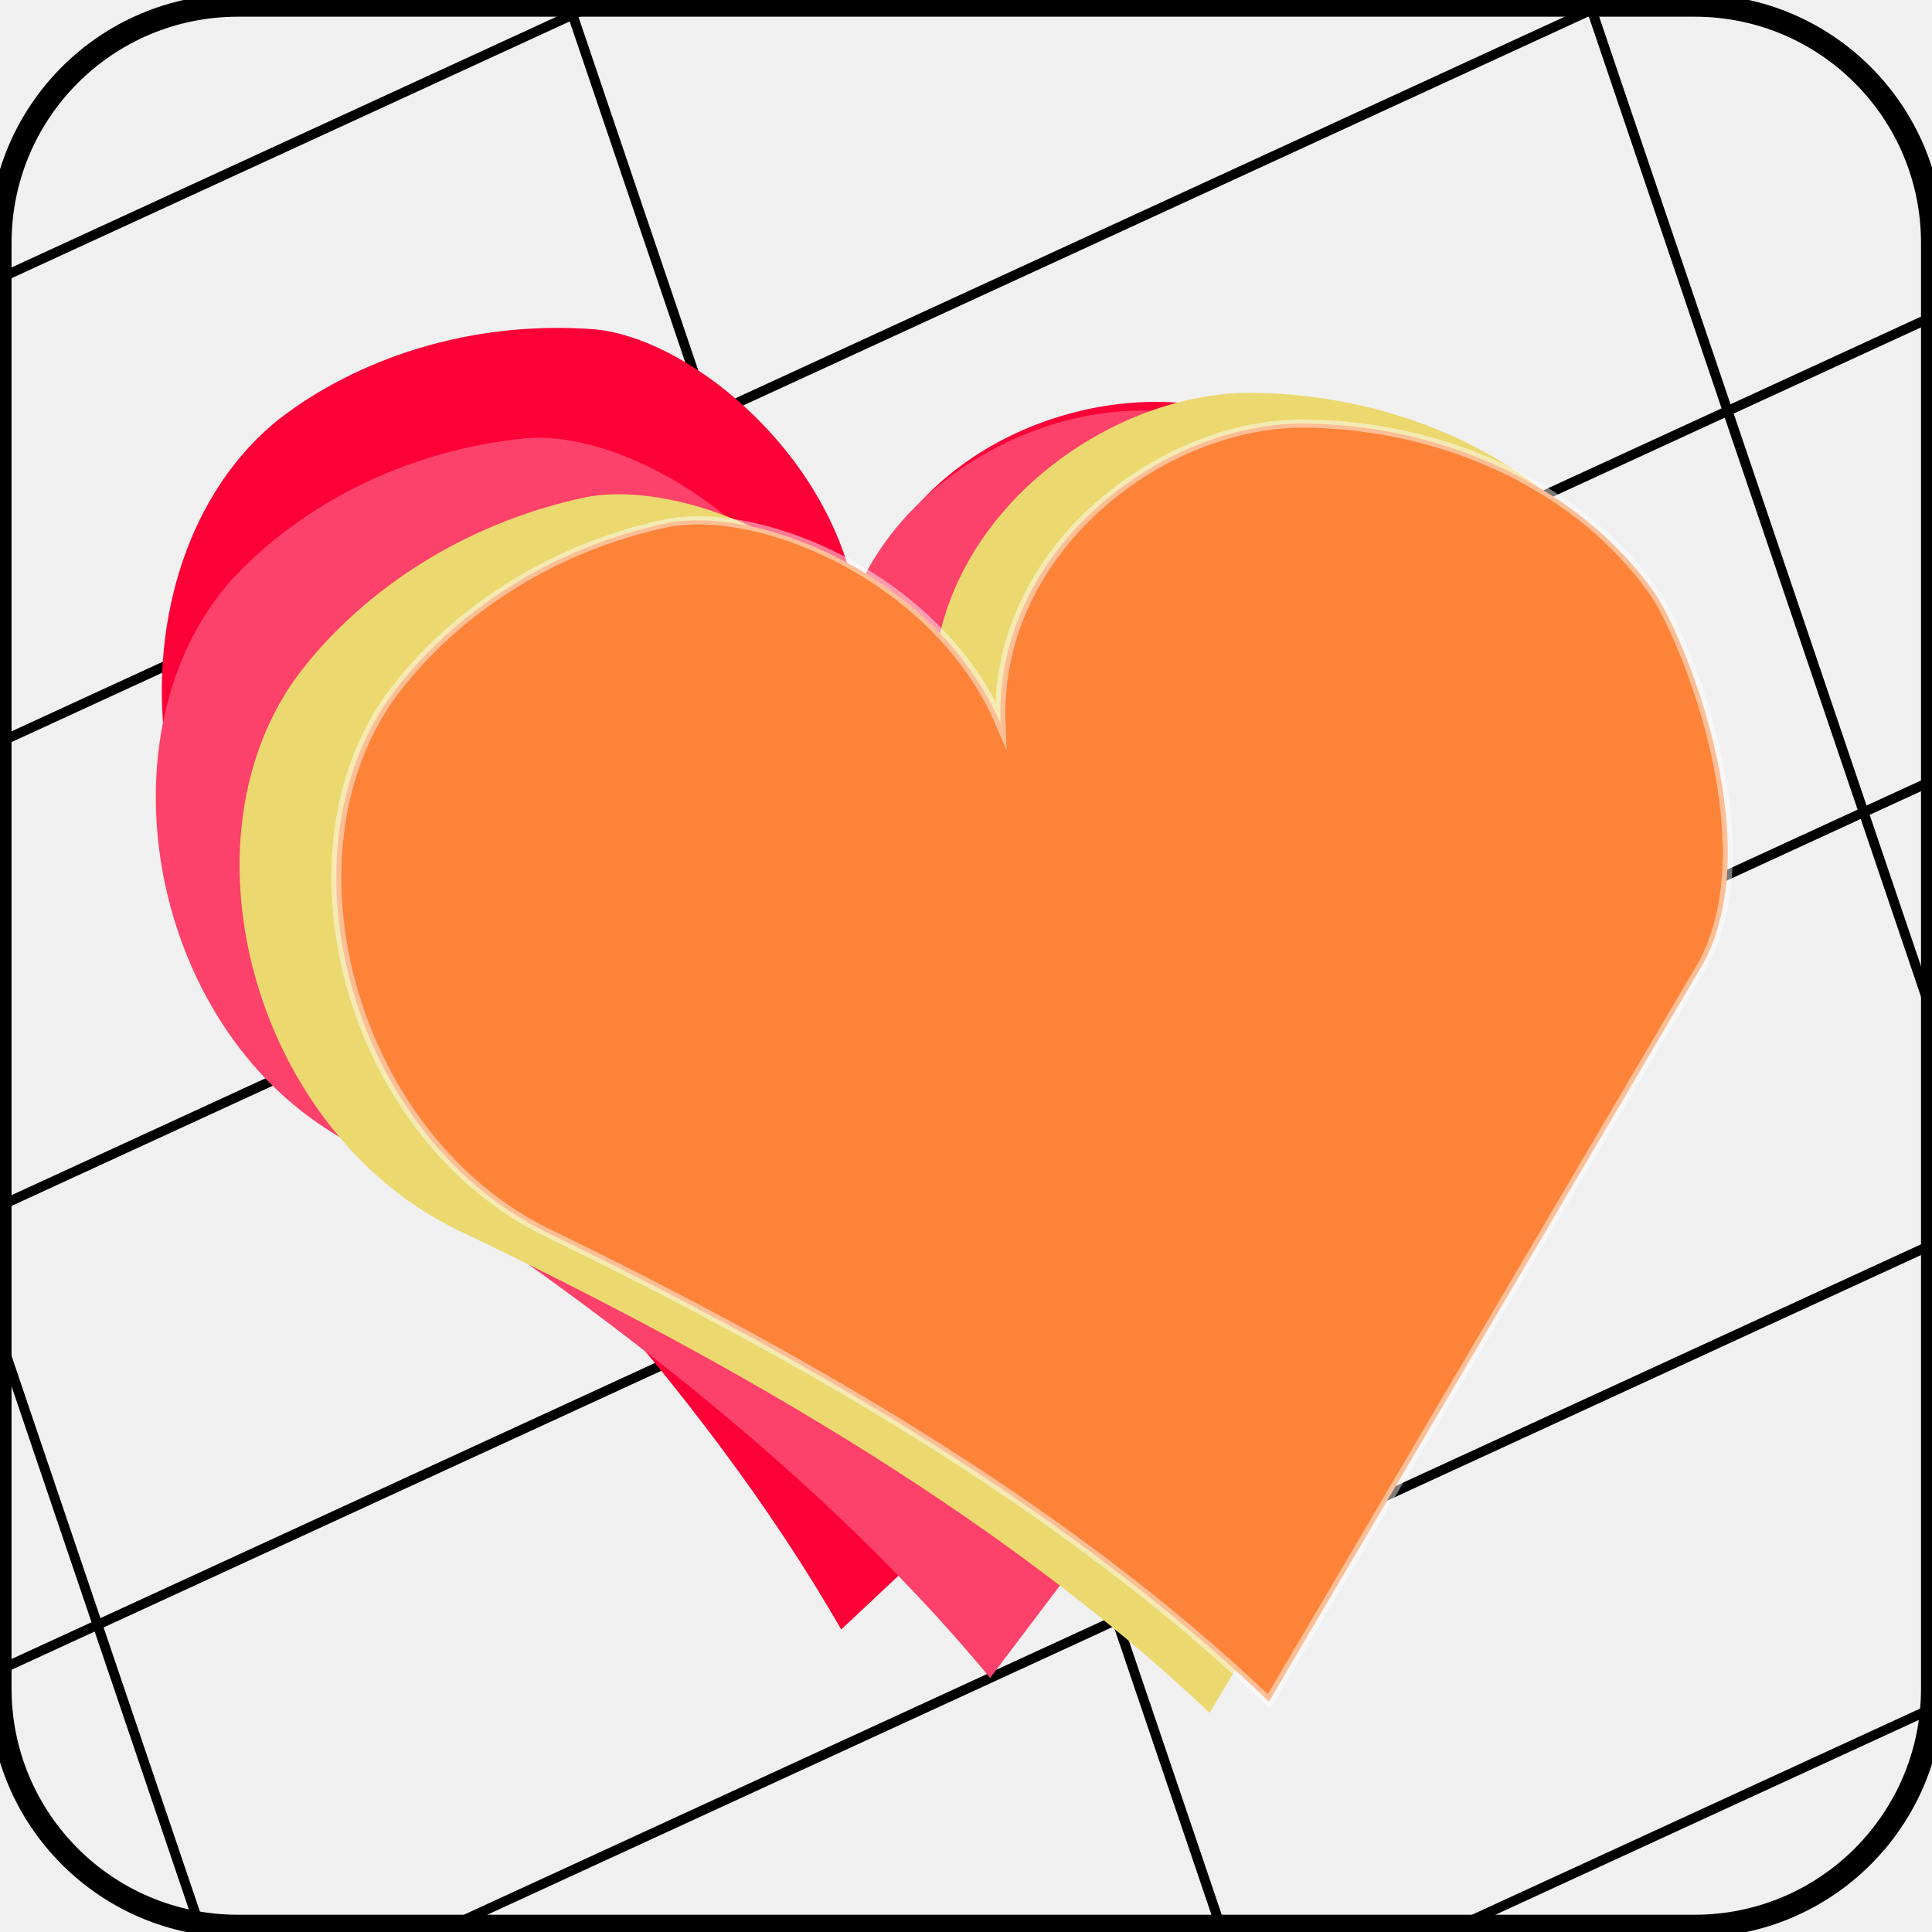
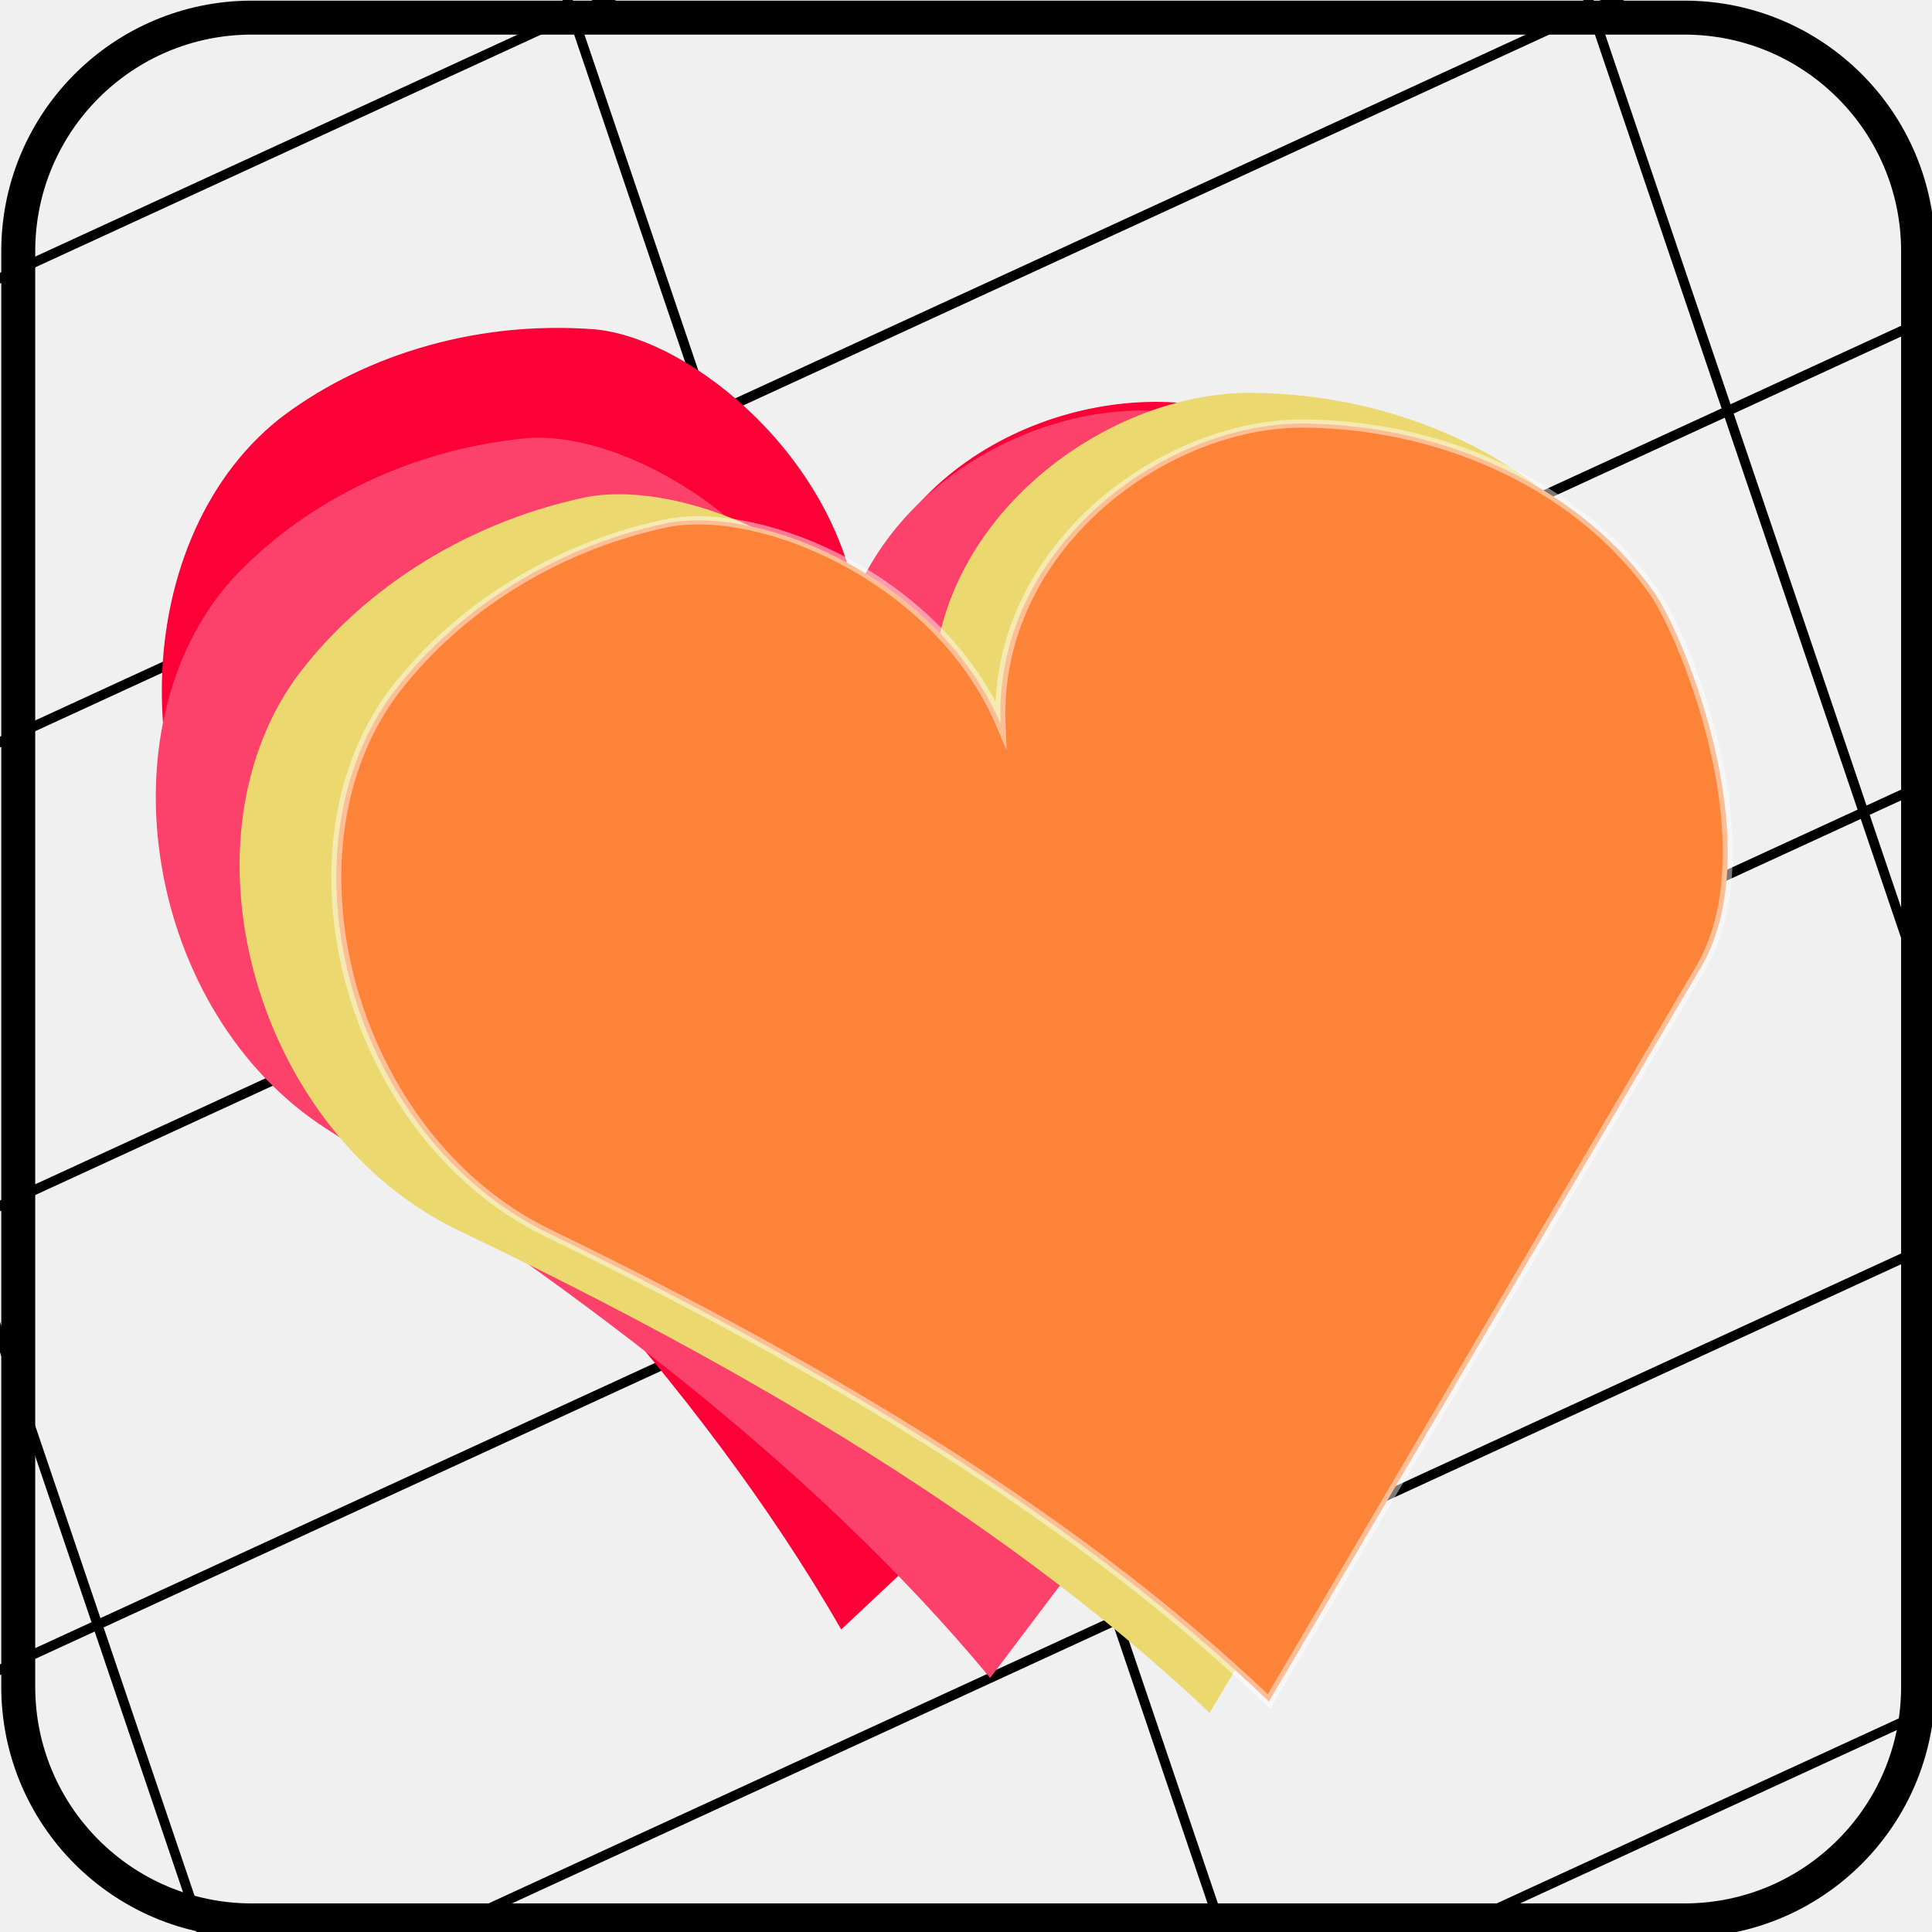
<svg xmlns="http://www.w3.org/2000/svg" width="128pt" height="128pt" viewBox="0 0 160 160" id="svg4554" version="1.1">
  <defs id="defs4556">
    <marker orient="auto" refY="0.0" refX="0.0" id="Arrow1Lstart" style="overflow:visible">
      <path id="path5334" d="M 0.0,0.0 L 5.0,-5.0 L -12.5,0.0 L 5.0,5.0 L 0.0,0.0 z " style="fill-rule:evenodd;stroke:#ffffff;stroke-width:1pt;stroke-opacity:0.473;fill:#fc8338;fill-opacity:1" transform="scale(0.8) translate(12.5,0)" />
    </marker>
  </defs>
  <g id="layer1" transform="translate(0,-892.3622)">
-     <rect style="fill:none;fill-opacity:0.423;stroke:#000000;stroke-width:1.875;stroke-miterlimit:4;stroke-dasharray:none;stroke-opacity:1" id="rect838" width="160.008" height="159.061" x="0.019" y="892.809" rx="19.677" />
+     <rect style="fill:none;fill-opacity:0.423;stroke:#000000;stroke-width:2.812;stroke-miterlimit:4;stroke-dasharray:none;stroke-opacity:1" id="rect838" width="157.337" height="157.579" x="1.511" y="893.822" rx="19.349" />
  </g>
  <g id="layer2" style="display:inline">
    <path d="M -228.291,-63.995 -58.305,437.513 M -155.161,-97.643 14.825,403.866 M -82.031,-131.29 87.955,370.219 M -8.901,-164.937 161.085,336.571 M 64.229,-198.585 234.215,302.924 m -96.856,-535.156 169.986,501.509 m -96.856,-535.156 169.986,501.509 M -228.291,-63.995 231.968,-275.762 M -217.027,-30.764 243.232,-242.531 M -205.764,2.467 254.496,-209.299 M -194.5,35.699 265.76,-176.068 M -183.236,68.93 277.023,-142.837 m -448.996,244.998 460.259,-211.767 M -160.709,135.393 299.551,-76.374 M -149.445,168.624 310.814,-43.143 M -138.181,201.855 322.078,-9.911 M -126.917,235.087 333.342,23.32 M -115.654,268.318 344.606,56.552 M -104.39,301.55 355.869,89.783 M -93.126,334.781 367.133,123.014 M -81.862,368.012 378.397,156.246 M -70.599,401.244 389.661,189.477 M -59.335,434.475 400.925,222.708" style="fill:none;fill-opacity:0.75;fill-rule:evenodd;stroke:#000000;stroke-width:0.81;stroke-linecap:butt;stroke-linejoin:miter;stroke-miterlimit:0;stroke-dasharray:none;stroke-opacity:1" id="path5156" />
    <g id="g5242" transform="matrix(0.7071068,-0.7071068,0.7071068,0.7071068,611.0821,58.53332)">
      <g id="g5266" transform="matrix(0.6169042,-0.1024981,0.2283793,0.6497861,-160.994,-171.9486)">
        <path id="rect5204-5-6-2" d="m -194.789,-411.424 c -6.168,-13.295 -17.673,-21.668 -29.301,-25.071 -23.993,-6.581 -59.13,13.559 -67.479,39.707 -10.066,31.866 -24.515,69.998 -46.519,102.057 l 106.09,20.119 c 17.464,3.817 43.778,-14.676 49.309,-20.194 12.164,-12.494 17.865,-30.466 14.954,-47.145 -2.887,-16.495 -23.402,-30.864 -46.452,-23.05 17.647,-12.812 23.889,-36.016 19.398,-46.424 z" style="display:inline;fill:#fc0038;fill-opacity:1;stroke:#000000;stroke-width:0;stroke-linecap:butt;stroke-linejoin:miter;stroke-miterlimit:7.1;stroke-dasharray:none;stroke-dashoffset:0;stroke-opacity:1" />
        <path id="rect5204-5-6" d="m -211.869,-410.389 c -8.774,-11.75 -22.036,-17.962 -34.484,-19.404 -25.602,-2.555 -57.467,22.173 -61.002,48.472 -4.199,32.033 -11.662,70.738 -27.943,104.816 l 111.505,2.709 c 18.451,0.929 41.671,-20.85 46.243,-26.986 9.989,-13.84 12.38,-31.909 6.274,-47.401 -6.048,-15.32 -29.59,-25.862 -51.513,-14.801 15.495,-14.998 17.448,-38.153 10.921,-47.404 z" style="display:inline;fill:#fc416a;fill-opacity:1;stroke:#000000;stroke-width:0;stroke-linecap:butt;stroke-linejoin:miter;stroke-miterlimit:7.1;stroke-dasharray:none;stroke-dashoffset:0;stroke-opacity:1" />
        <path id="rect5204" d="m -215.628,-400.409 c -10.86,-10.969 -25.668,-15.873 -38.957,-16.039 -27.273,0.075 -57.335,28.385 -57.392,55.341 0.044,32.823 -2.417,72.731 -14.791,108.876 l 117.613,-8.837 c 19.528,-0.976 40.911,-25.407 44.864,-32.086 8.576,-15.03 8.575,-33.547 -0.001,-48.576 -8.491,-14.862 -34.71,-23.076 -56.221,-9.617 14.204,-16.772 13.035,-40.386 4.885,-49.062 z" style="fill:#ebd86f;fill-opacity:1;stroke:#000000;stroke-width:0;stroke-linecap:butt;stroke-linejoin:miter;stroke-miterlimit:7.1;stroke-dasharray:none;stroke-dashoffset:0;stroke-opacity:1" />
        <path id="rect5204-5" d="m -214.05,-390.513 c -10.401,-10.507 -24.64,-15.149 -37.442,-15.234 -26.275,0.225 -55.394,27.666 -55.6,53.635 -0.141,31.621 -2.734,70.082 -14.857,104.973 l 113.357,-9.17 c 18.819,-1.049 39.555,-24.705 43.401,-31.161 8.346,-14.528 8.449,-32.367 0.27,-46.798 -8.097,-14.27 -33.311,-22.037 -54.109,-8.951 13.778,-16.237 12.783,-38.981 4.98,-47.293 z" style="display:inline;fill:#fc8338;fill-opacity:1;stroke:#ffffff;stroke-width:1.151;stroke-linecap:round;stroke-linejoin:miter;stroke-miterlimit:42.9;stroke-dasharray:none;stroke-dashoffset:0;stroke-opacity:0.473" />
      </g>
    </g>
    <path d="m -421.765,-600.519 92.556,192.061 m -52.738,-204.947 92.556,192.061 m -52.738,-204.947 92.556,192.061 m -52.738,-204.947 92.556,192.061 m -52.738,-204.947 92.556,192.061 m -52.738,-204.947 92.556,192.061 m -52.738,-204.947 92.556,192.061 m -331.469,-114.746 250.608,-81.1 m -244.475,93.826 250.608,-81.1 m -244.475,93.826 250.608,-81.1 m -244.475,93.826 250.608,-81.1 m -244.475,93.826 250.608,-81.1 m -244.475,93.826 250.608,-81.1 m -244.475,93.826 250.608,-81.1 m -244.475,93.826 250.608,-81.1 m -244.475,93.826 250.608,-81.1 m -244.475,93.826 250.608,-81.1 m -244.475,93.826 250.608,-81.1 m -244.475,93.826 250.608,-81.1 m -244.475,93.826 250.608,-81.1 m -244.475,93.826 250.608,-81.1 m -244.475,93.826 250.608,-81.1 m -244.475,93.826 250.608,-81.1" style="display:inline;fill:none;fill-opacity:0.75;fill-rule:evenodd;stroke:#000000;stroke-width:0.37;stroke-linecap:butt;stroke-linejoin:miter;stroke-miterlimit:0;stroke-dasharray:none;stroke-opacity:1" id="path5156-9" />
    <g style="display:inline" id="g5242-1" transform="matrix(0.7071068,-0.7071068,0.7071068,0.7071068,274.3483,-567.3038)">
      <g id="g5266-2" transform="matrix(0.6169042,-0.1024981,0.2283793,0.6497861,-160.994,-171.9486)">
        <path id="rect5204-5-6-2-7" d="m -194.789,-411.424 c -6.168,-13.295 -17.673,-21.668 -29.301,-25.071 -23.993,-6.581 -59.13,13.559 -67.479,39.707 -10.066,31.866 -24.515,69.998 -46.519,102.057 l 106.09,20.119 c 17.464,3.817 43.778,-14.676 49.309,-20.194 12.164,-12.494 17.865,-30.466 14.954,-47.145 -2.887,-16.495 -23.402,-30.864 -46.452,-23.05 17.647,-12.812 23.889,-36.016 19.398,-46.424 z" style="display:inline;fill:#fc0038;fill-opacity:1;stroke:#000000;stroke-width:0;stroke-linecap:butt;stroke-linejoin:miter;stroke-miterlimit:7.1;stroke-dasharray:none;stroke-dashoffset:0;stroke-opacity:1" />
        <path id="rect5204-5-6-0" d="m -211.869,-410.389 c -8.774,-11.75 -22.036,-17.962 -34.484,-19.404 -25.602,-2.555 -57.467,22.173 -61.002,48.472 -4.199,32.033 -11.662,70.738 -27.943,104.816 l 111.505,2.709 c 18.451,0.929 41.671,-20.85 46.243,-26.986 9.989,-13.84 12.38,-31.909 6.274,-47.401 -6.048,-15.32 -29.59,-25.862 -51.513,-14.801 15.495,-14.998 17.448,-38.153 10.921,-47.404 z" style="display:inline;fill:#fc416a;fill-opacity:1;stroke:#000000;stroke-width:0;stroke-linecap:butt;stroke-linejoin:miter;stroke-miterlimit:7.1;stroke-dasharray:none;stroke-dashoffset:0;stroke-opacity:1" />
        <path id="rect5204-9" d="m -215.628,-400.409 c -10.86,-10.969 -25.668,-15.873 -38.957,-16.039 -27.273,0.075 -57.335,28.385 -57.392,55.341 0.044,32.823 -2.417,72.731 -14.791,108.876 l 117.613,-8.837 c 19.528,-0.976 40.911,-25.407 44.864,-32.086 8.576,-15.03 8.575,-33.547 -0.001,-48.576 -8.491,-14.862 -34.71,-23.076 -56.221,-9.617 14.204,-16.772 13.035,-40.386 4.885,-49.062 z" style="fill:#ebd86f;fill-opacity:1;stroke:#000000;stroke-width:0;stroke-linecap:butt;stroke-linejoin:miter;stroke-miterlimit:7.1;stroke-dasharray:none;stroke-dashoffset:0;stroke-opacity:1" />
        <path id="rect5204-5-3" d="m -214.05,-390.513 c -10.401,-10.507 -24.64,-15.149 -37.442,-15.234 -26.275,0.225 -55.394,27.666 -55.6,53.635 -0.141,31.621 -2.734,70.082 -14.857,104.973 l 113.357,-9.17 c 18.819,-1.049 39.555,-24.705 43.401,-31.161 8.346,-14.528 8.449,-32.367 0.27,-46.798 -8.097,-14.27 -33.311,-22.037 -54.109,-8.951 13.778,-16.237 12.783,-38.981 4.98,-47.293 z" style="display:inline;fill:#fc8338;fill-opacity:1;stroke:#ffffff;stroke-width:1.151;stroke-linecap:round;stroke-linejoin:miter;stroke-miterlimit:42.9;stroke-dasharray:none;stroke-dashoffset:0;stroke-opacity:0.473" />
      </g>
    </g>
  </g>
</svg>
